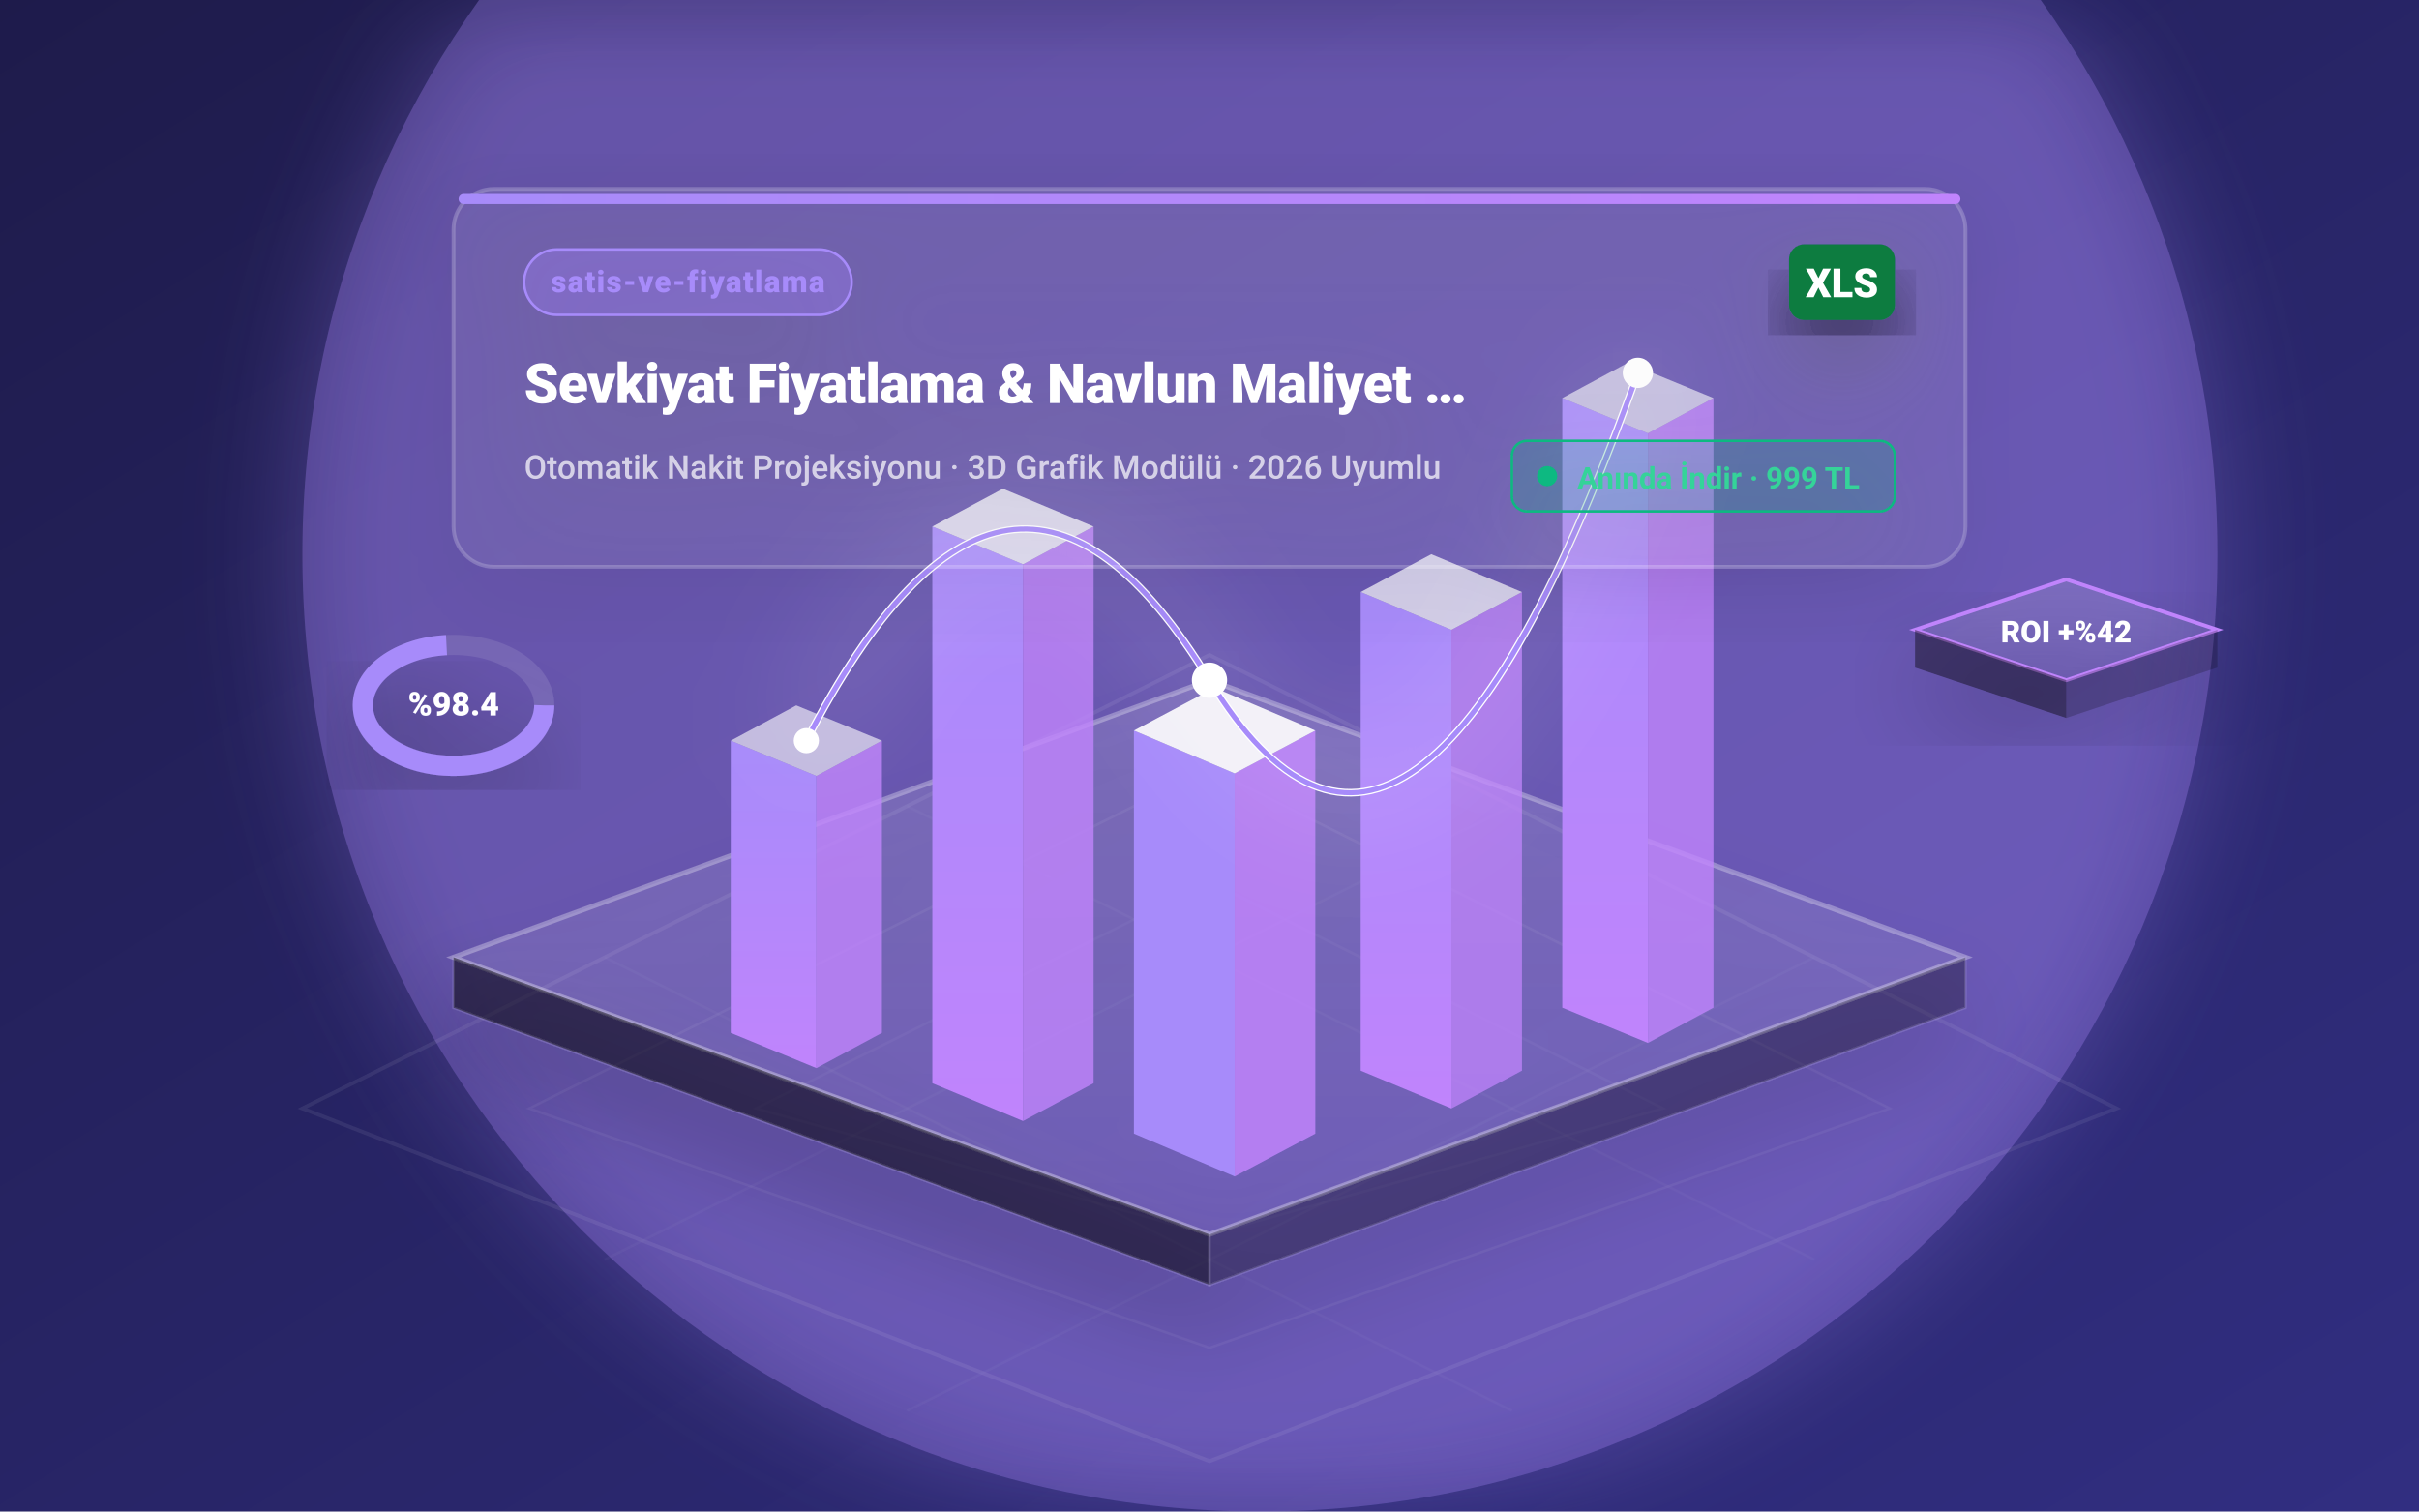
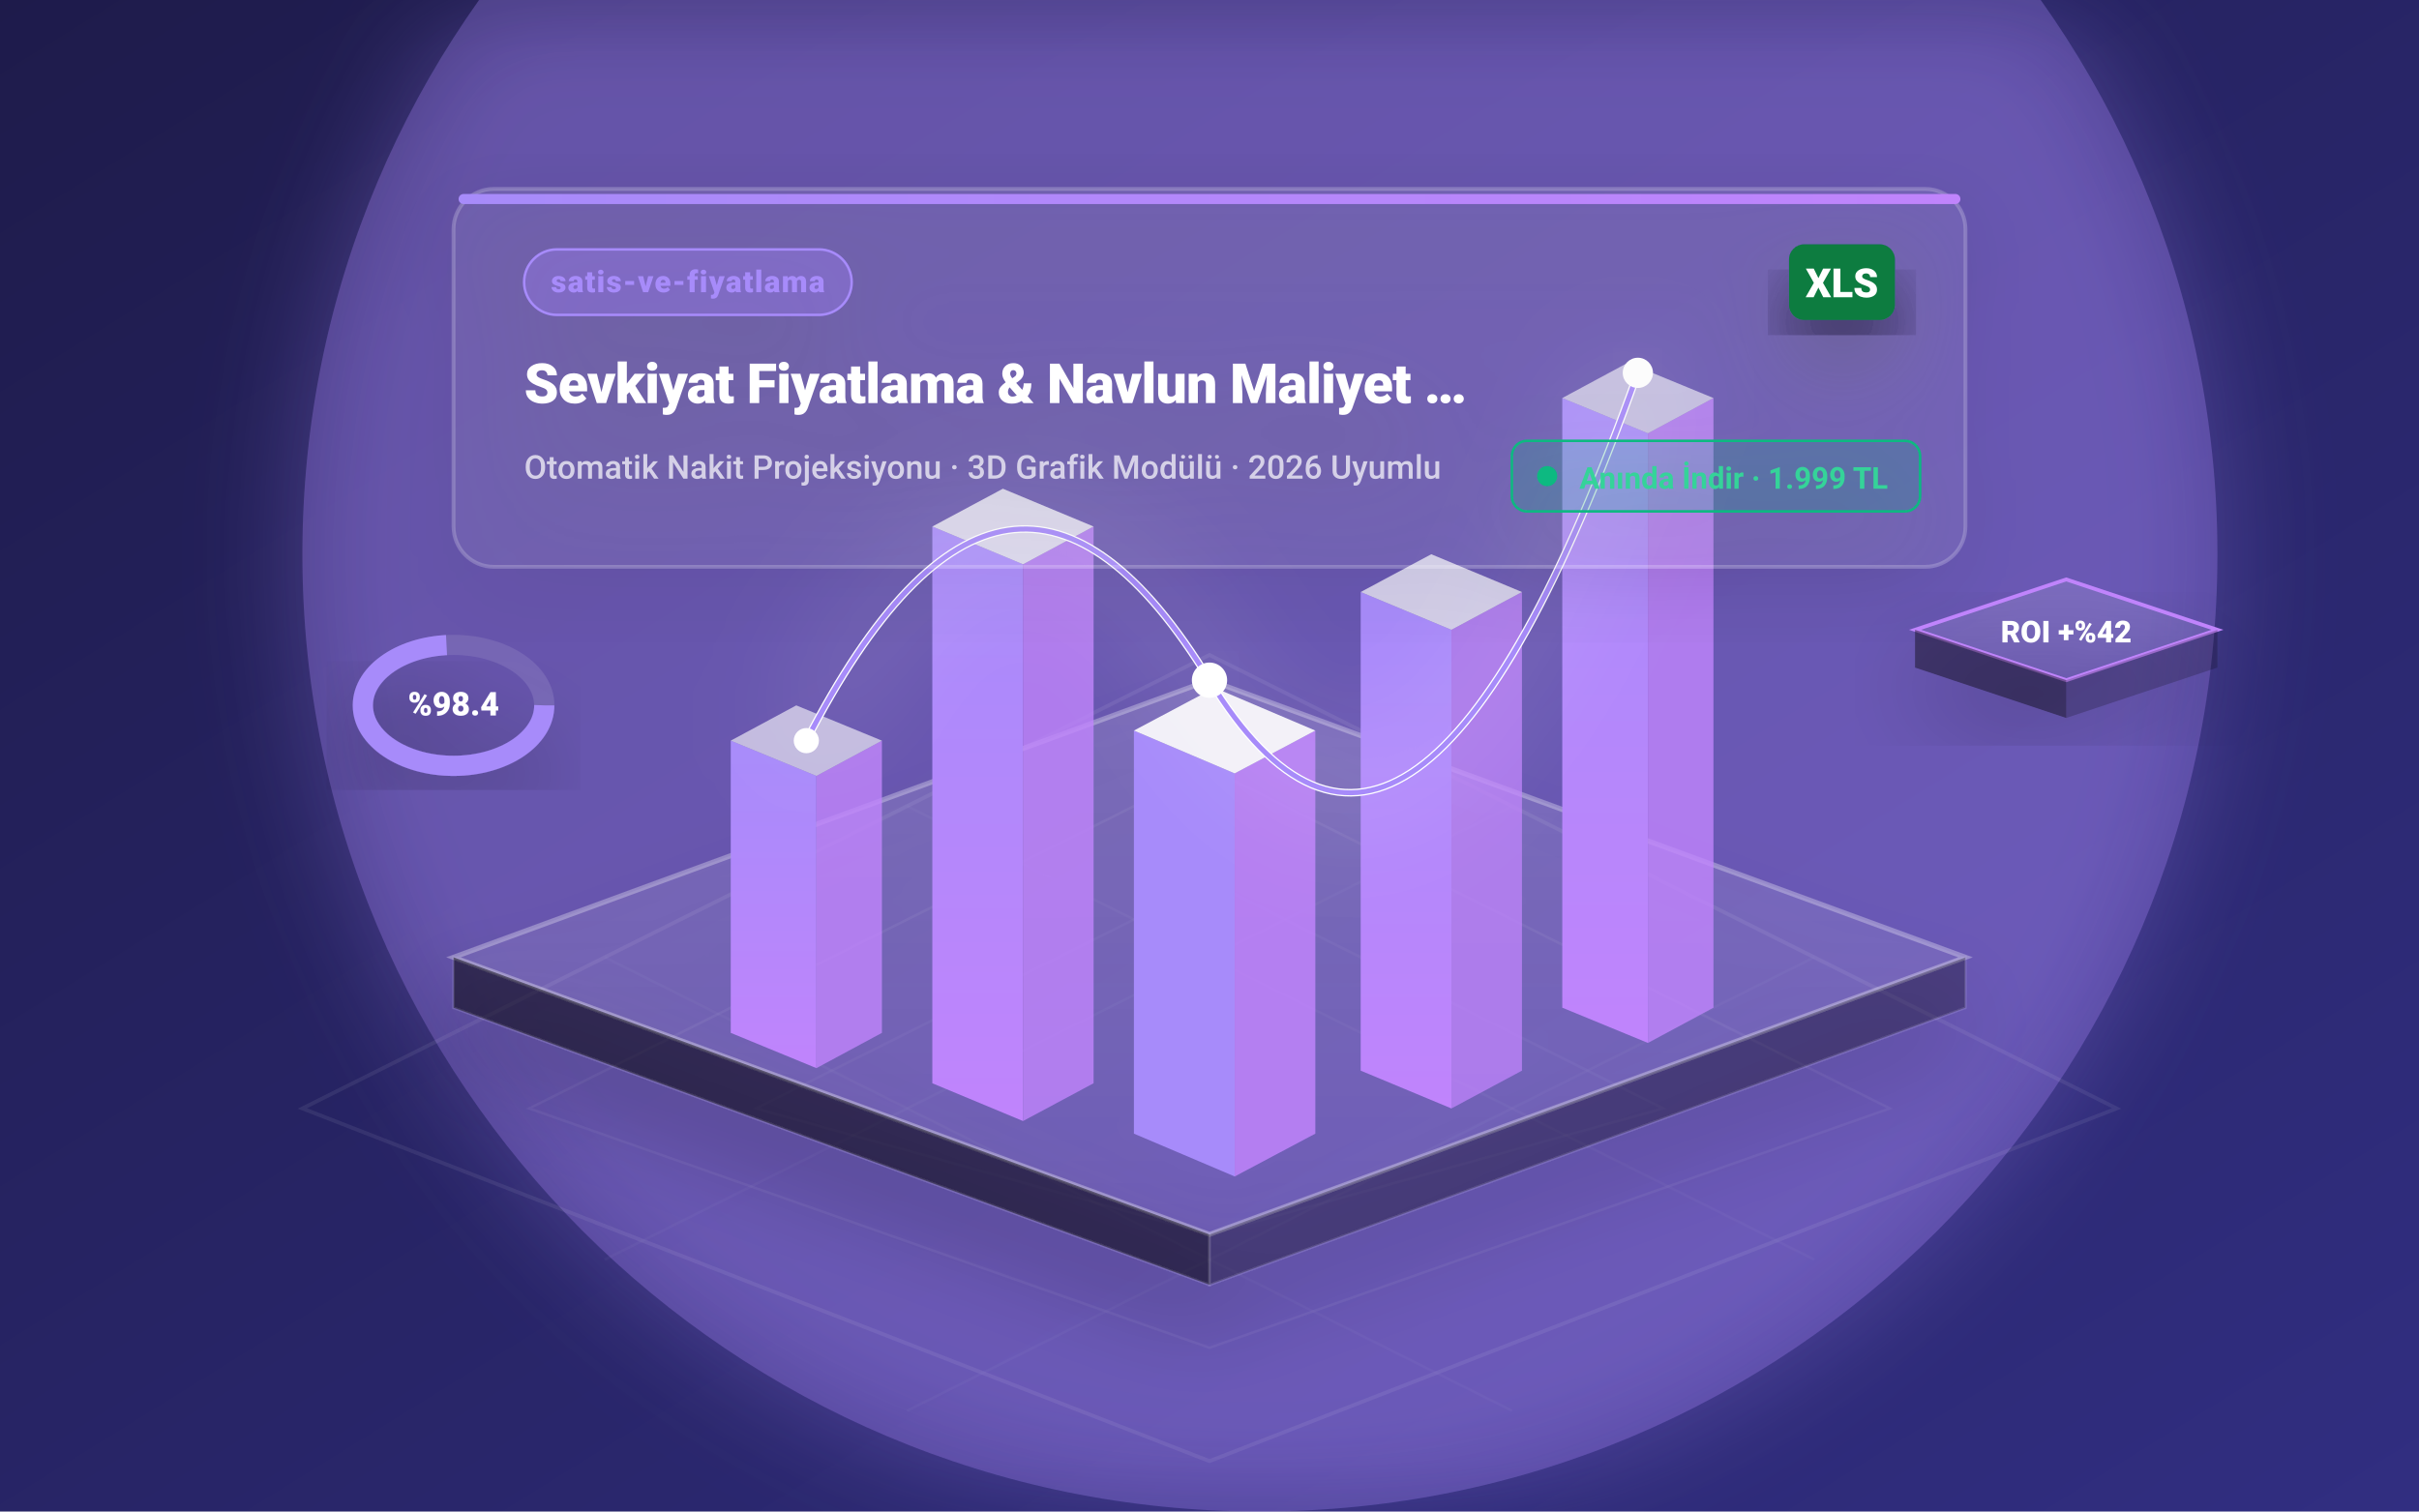
<svg xmlns="http://www.w3.org/2000/svg" viewBox="0 0 960 600" width="100%" height="100%">
  <defs>
    <linearGradient id="bgGrad_sevkiyat-fiyatlama-navlun" x1="0%" y1="0%" x2="100%" y2="100%">
      <stop offset="0%" stop-color="#1e1b4b" />
      <stop offset="100%" stop-color="#312e81" />
    </linearGradient>
    <linearGradient id="floorGrad_sevkiyat-fiyatlama-navlun" x1="0%" y1="0%" x2="0%" y2="100%">
      <stop offset="0%" stop-color="rgba(255,255,255,0.12)" />
      <stop offset="100%" stop-color="rgba(255,255,255,0.02)" />
    </linearGradient>
    <linearGradient id="accentGrad_sevkiyat-fiyatlama-navlun" x1="0%" y1="0%" x2="100%" y2="0%">
      <stop offset="0%" stop-color="#a78bfa" />
      <stop offset="100%" stop-color="#c084fc" />
    </linearGradient>
    <linearGradient id="barFront_sevkiyat-fiyatlama-navlun" x1="0%" y1="0%" x2="0%" y2="100%">
      <stop offset="0%" stop-color="#a78bfa" />
      <stop offset="100%" stop-color="#c084fc" />
    </linearGradient>
    <linearGradient id="barSide_sevkiyat-fiyatlama-navlun" x1="0%" y1="0%" x2="100%" y2="0%">
      <stop offset="0%" stop-color="rgba(0,0,0,0.35)" />
      <stop offset="100%" stop-color="rgba(0,0,0,0.1)" />
    </linearGradient>
    <filter id="glow_sevkiyat-fiyatlama-navlun" x="-30%" y="-30%" width="160%" height="160%">
      <feGaussianBlur stdDeviation="22" result="blur" />
      <feComposite in="SourceGraphic" in2="blur" operator="over" />
    </filter>
    <filter id="shadow_sevkiyat-fiyatlama-navlun" x="-20%" y="-20%" width="140%" height="140%">
      <feDropShadow dx="0" dy="16" stdDeviation="18" flood-color="rgba(0,0,0,0.45)" />
    </filter>
  </defs>
  <rect width="960" height="600" fill="url(#bgGrad_sevkiyat-fiyatlama-navlun)" />
  <circle cx="500" cy="220" r="380" fill="rgba(167,139,250,0.3)" filter="url(#glow_sevkiyat-fiyatlama-navlun)" />
  <g opacity="0.18">
    <path d="M 120 440 L 480 260 L 840 440 L 480 580 Z" fill="none" stroke="rgba(255,255,255,0.4)" stroke-width="1.5" />
    <path d="M 210 440 L 480 305 L 750 440 L 480 535 Z" fill="none" stroke="rgba(255,255,255,0.3)" stroke-width="1" />
    <path d="M 300 440 L 480 350 L 660 440 L 480 490 Z" fill="none" stroke="rgba(255,255,255,0.2)" stroke-width="1" />
    <line x1="240" y1="380" x2="600" y2="560" stroke="rgba(255,255,255,0.15)" stroke-width="1" />
    <line x1="360" y1="320" x2="720" y2="500" stroke="rgba(255,255,255,0.15)" stroke-width="1" />
    <line x1="720" y1="380" x2="360" y2="560" stroke="rgba(255,255,255,0.15)" stroke-width="1" />
    <line x1="600" y1="320" x2="240" y2="500" stroke="rgba(255,255,255,0.15)" stroke-width="1" />
  </g>
  <g filter="url(#shadow_sevkiyat-fiyatlama-navlun)">
    <polygon points="480,270 780,380 480,490 180,380" fill="url(#floorGrad_sevkiyat-fiyatlama-navlun)" stroke="rgba(255,255,255,0.3)" stroke-width="2" />
    <polygon points="180,380 480,490 480,510 180,400" fill="rgba(0,0,0,0.5)" stroke="rgba(255,255,255,0.1)" stroke-width="1" />
    <polygon points="480,490 780,380 780,400 480,510" fill="rgba(0,0,0,0.3)" stroke="rgba(255,255,255,0.1)" stroke-width="1" />
  </g>
  <g transform="translate(290, 294)">
    <polygon points="0,116 34,130 34,14 0,0" fill="url(#barFront_sevkiyat-fiyatlama-navlun)" />
    <polygon points="34,130 60,116 60,0 34,14" fill="#c084fc" opacity="0.8" />
    <polygon points="0,0 26,-14 60,0 34,14" fill="#ffffff" opacity="0.6" />
  </g>
  <g transform="translate(370, 209)">
    <polygon points="0,221 36,236 36,15 0,0" fill="url(#barFront_sevkiyat-fiyatlama-navlun)" />
    <polygon points="36,236 64,221 64,0 36,15" fill="#c084fc" opacity="0.8" />
    <polygon points="0,0 28,-15 64,0 36,15" fill="#ffffff" opacity="0.75" />
  </g>
  <g transform="translate(450, 290)">
    <polygon points="0,160 40,177 40,17 0,0" fill="#a78bfa" />
    <polygon points="40,177 72,160 72,0 40,17" fill="#c084fc" opacity="0.85" />
    <polygon points="0,0 32,-17 72,0 40,17" fill="#ffffff" opacity="0.9" />
  </g>
  <g transform="translate(540, 235)">
    <polygon points="0,190 36,205 36,15 0,0" fill="url(#barFront_sevkiyat-fiyatlama-navlun)" />
    <polygon points="36,205 64,190 64,0 36,15" fill="#c084fc" opacity="0.75" />
    <polygon points="0,0 28,-15 64,0 36,15" fill="#ffffff" opacity="0.7" />
  </g>
  <g transform="translate(620, 158)">
    <polygon points="0,242 34,256 34,14 0,0" fill="url(#barFront_sevkiyat-fiyatlama-navlun)" />
    <polygon points="34,256 60,242 60,0 34,14" fill="#c084fc" opacity="0.8" />
    <polygon points="0,0 26,-14 60,0 34,14" fill="#ffffff" opacity="0.6" />
  </g>
  <path d="M 320 294 Q 400 139 480 270 T 650 148" fill="none" stroke="#ffffff" stroke-width="3" stroke-linecap="round" filter="url(#glow_sevkiyat-fiyatlama-navlun)" />
  <path d="M 320 294 Q 400 139 480 270 T 650 148" fill="none" stroke="#a78bfa" stroke-width="2" stroke-linecap="round" />
  <circle cx="320" cy="294" r="5" fill="#ffffff" filter="url(#glow_sevkiyat-fiyatlama-navlun)" />
  <circle cx="480" cy="270" r="7" fill="#ffffff" filter="url(#glow_sevkiyat-fiyatlama-navlun)" />
  <circle cx="650" cy="148" r="6" fill="#ffffff" filter="url(#glow_sevkiyat-fiyatlama-navlun)" />
  <g transform="translate(180, 75)" filter="url(#shadow_sevkiyat-fiyatlama-navlun)">
    <rect width="600" height="150" rx="16" fill="rgba(255,255,255,0.06)" stroke="rgba(255,255,255,0.2)" stroke-width="1.5" backdrop-filter="blur(14px)" />
    <rect x="2" y="2" width="596" height="4" rx="2" fill="url(#accentGrad_sevkiyat-fiyatlama-navlun)" />
    <rect x="28" y="24" width="130" height="26" rx="13" fill="rgba(167,139,250,0.3)" stroke="#a78bfa" stroke-width="1" />
    <text x="93" y="41" fill="#a78bfa" font-family="-apple-system,BlinkMacSystemFont,Segoe UI,Roboto,sans-serif" font-size="12" font-weight="800" text-anchor="middle" letter-spacing="0.5">satis-ve-fiyatlama</text>
    <g transform="translate(530, 22)">
      <rect width="42" height="30" rx="6" fill="#107c41" filter="url(#shadow_sevkiyat-fiyatlama-navlun)" />
      <text x="21" y="21" fill="#ffffff" font-family="-apple-system,BlinkMacSystemFont,Segoe UI,Roboto,sans-serif" font-size="16" font-weight="900" text-anchor="middle">XLS</text>
    </g>
    <text x="28" y="85" fill="#ffffff" font-family="-apple-system,BlinkMacSystemFont,Segoe UI,Roboto,sans-serif" font-size="22" font-weight="800" letter-spacing="-0.3">
      Sevkiyat Fiyatlama &amp; Navlun Maliyet …
    </text>
    <text x="28" y="115" fill="rgba(255,255,255,0.7)" font-family="-apple-system,BlinkMacSystemFont,Segoe UI,Roboto,sans-serif" font-size="13" font-weight="500">
      Otomatik Nakit Projeksiyonu · 3D Grafik Modülü · 2026 Uyumlu
    </text>
    <g transform="translate(420, 100)">
-       <rect width="152" height="28" rx="6" fill="rgba(16,185,129,0.18)" stroke="#10b981" stroke-width="1" />
+       <rect width="162" height="28" rx="6" fill="rgba(16,185,129,0.18)" stroke="#10b981" stroke-width="1" />
      <circle cx="14" cy="14" r="4" fill="#10b981" />
-       <text x="82" y="19" fill="#34d399" font-family="-apple-system,BlinkMacSystemFont,Segoe UI,Roboto,sans-serif" font-size="12" font-weight="700" text-anchor="middle">Anında İndir · 999 TL</text>
+       <text x="88" y="19" fill="#34d399" font-family="-apple-system,BlinkMacSystemFont,Segoe UI,Roboto,sans-serif" font-size="12" font-weight="700" text-anchor="middle">Anında İndir · 1.999 TL</text>
    </g>
  </g>
  <g transform="translate(140, 240)" filter="url(#shadow_sevkiyat-fiyatlama-navlun)">
    <ellipse cx="40" cy="40" rx="36" ry="24" fill="none" stroke="rgba(255,255,255,0.1)" stroke-width="8" />
    <ellipse cx="40" cy="40" rx="36" ry="24" fill="none" stroke="#a78bfa" stroke-width="8" stroke-dasharray="140 60" />
    <text x="40" y="44" fill="#ffffff" font-family="-apple-system,BlinkMacSystemFont,Segoe UI,Roboto,sans-serif" font-size="13" font-weight="800" text-anchor="middle">%98.4</text>
  </g>
  <g transform="translate(760, 230)" filter="url(#shadow_sevkiyat-fiyatlama-navlun)">
    <polygon points="0,20 60,0 120,20 60,40" fill="url(#floorGrad_sevkiyat-fiyatlama-navlun)" stroke="#c084fc" stroke-width="1.5" />
    <polygon points="0,20 60,40 60,55 0,35" fill="rgba(0,0,0,0.4)" />
    <polygon points="60,40 120,20 120,35 60,55" fill="rgba(0,0,0,0.2)" />
    <text x="60" y="25" fill="#ffffff" font-family="-apple-system,BlinkMacSystemFont,Segoe UI,Roboto,sans-serif" font-size="12" font-weight="800" text-anchor="middle">ROI +%42</text>
  </g>
</svg>
